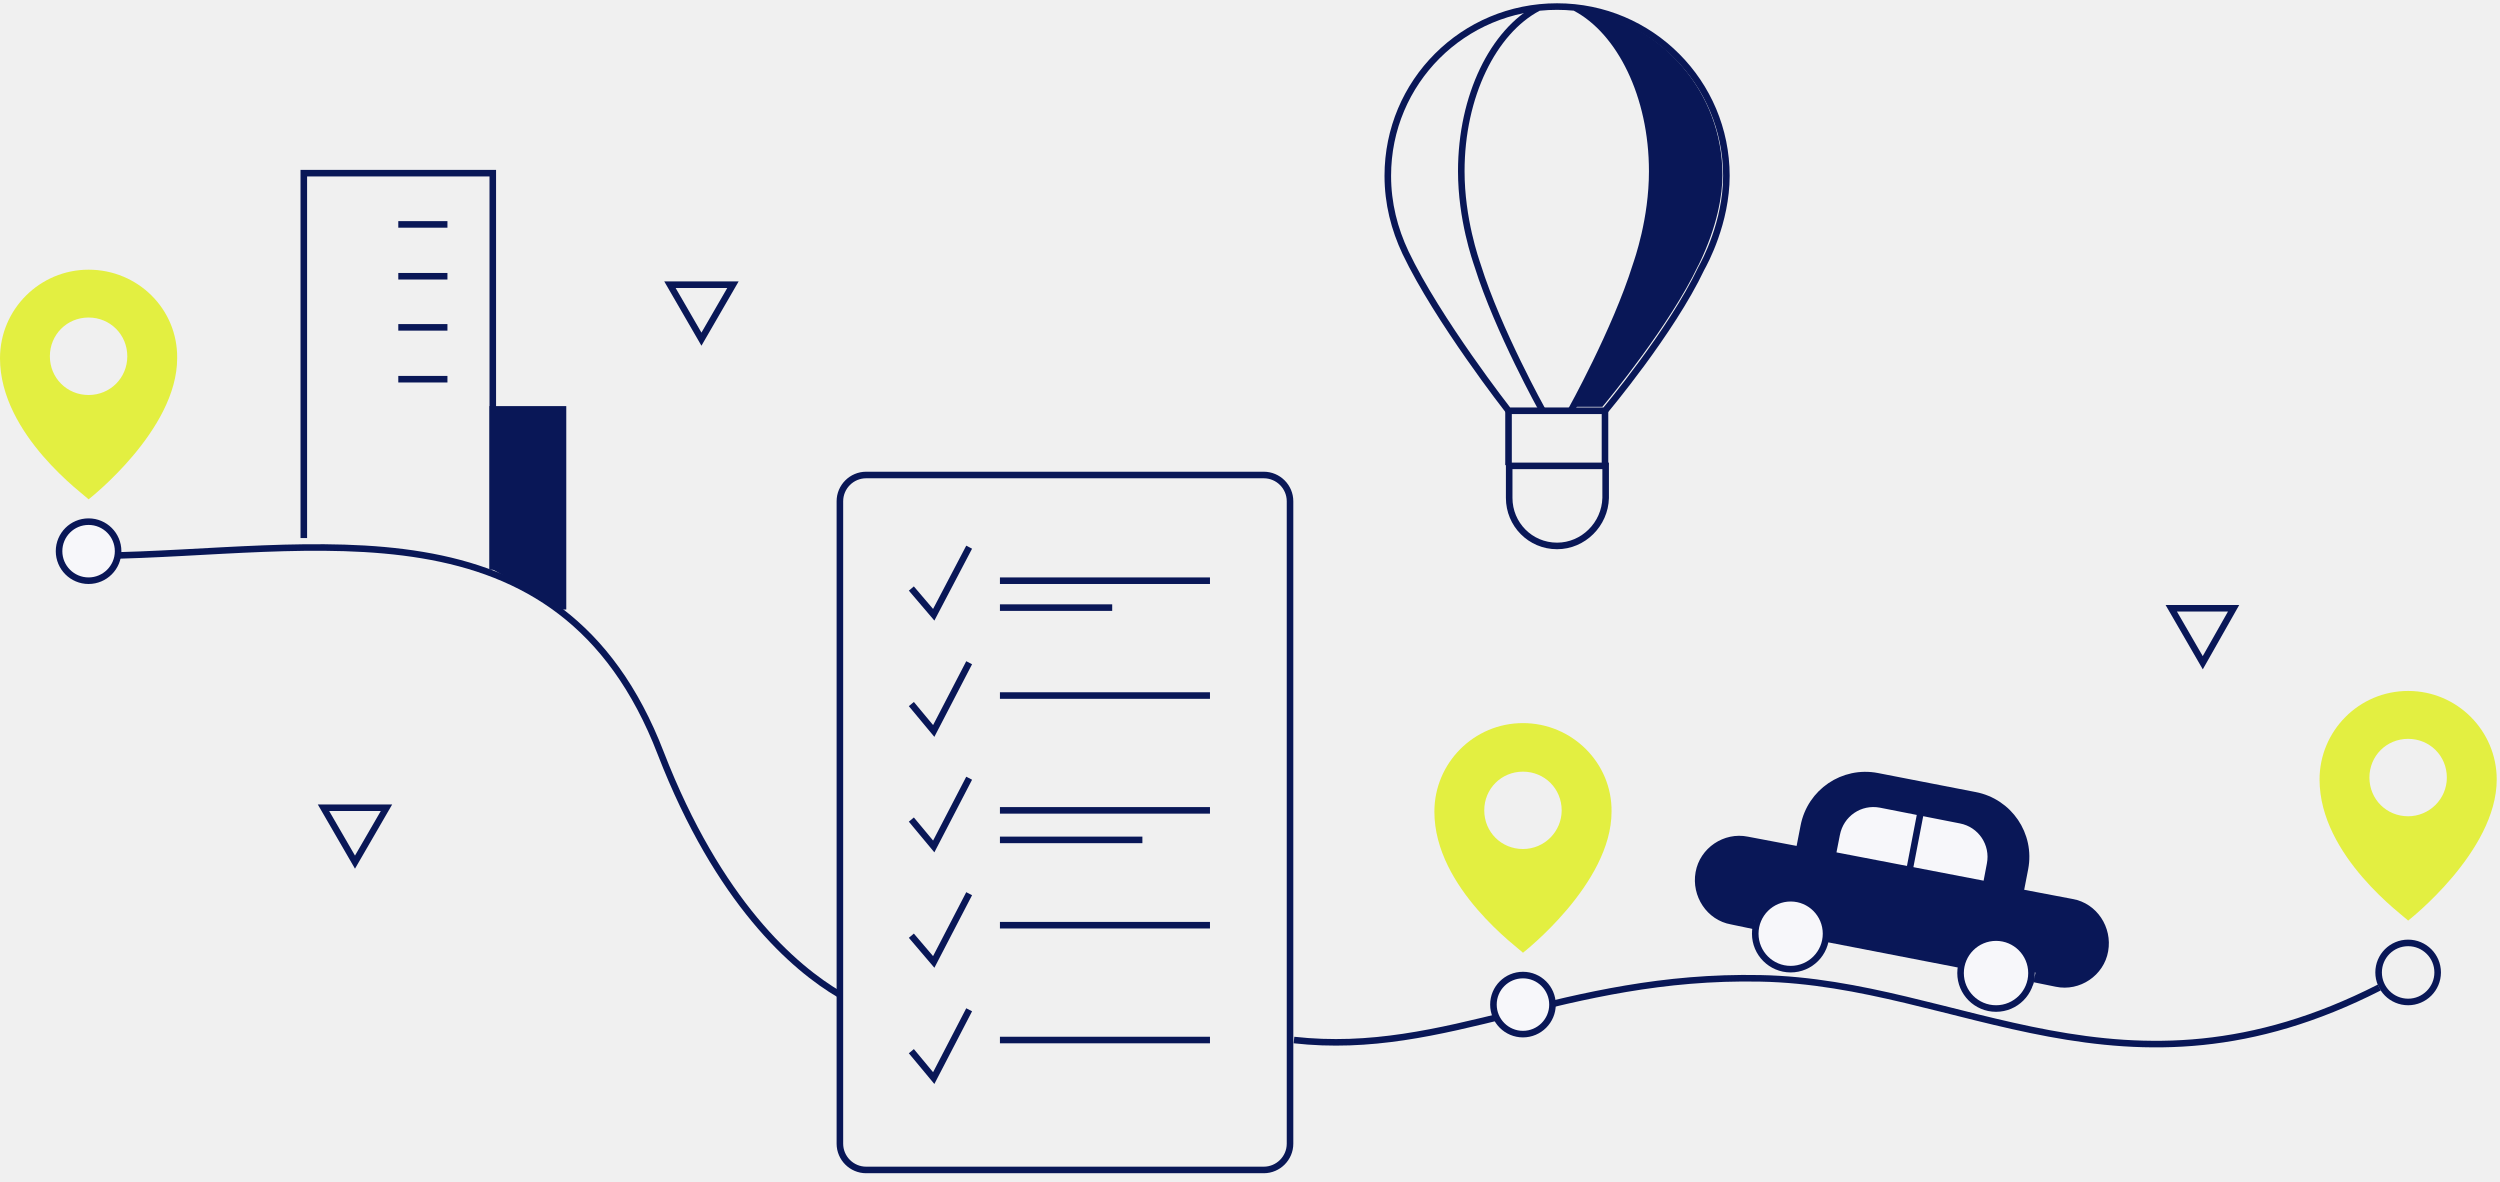
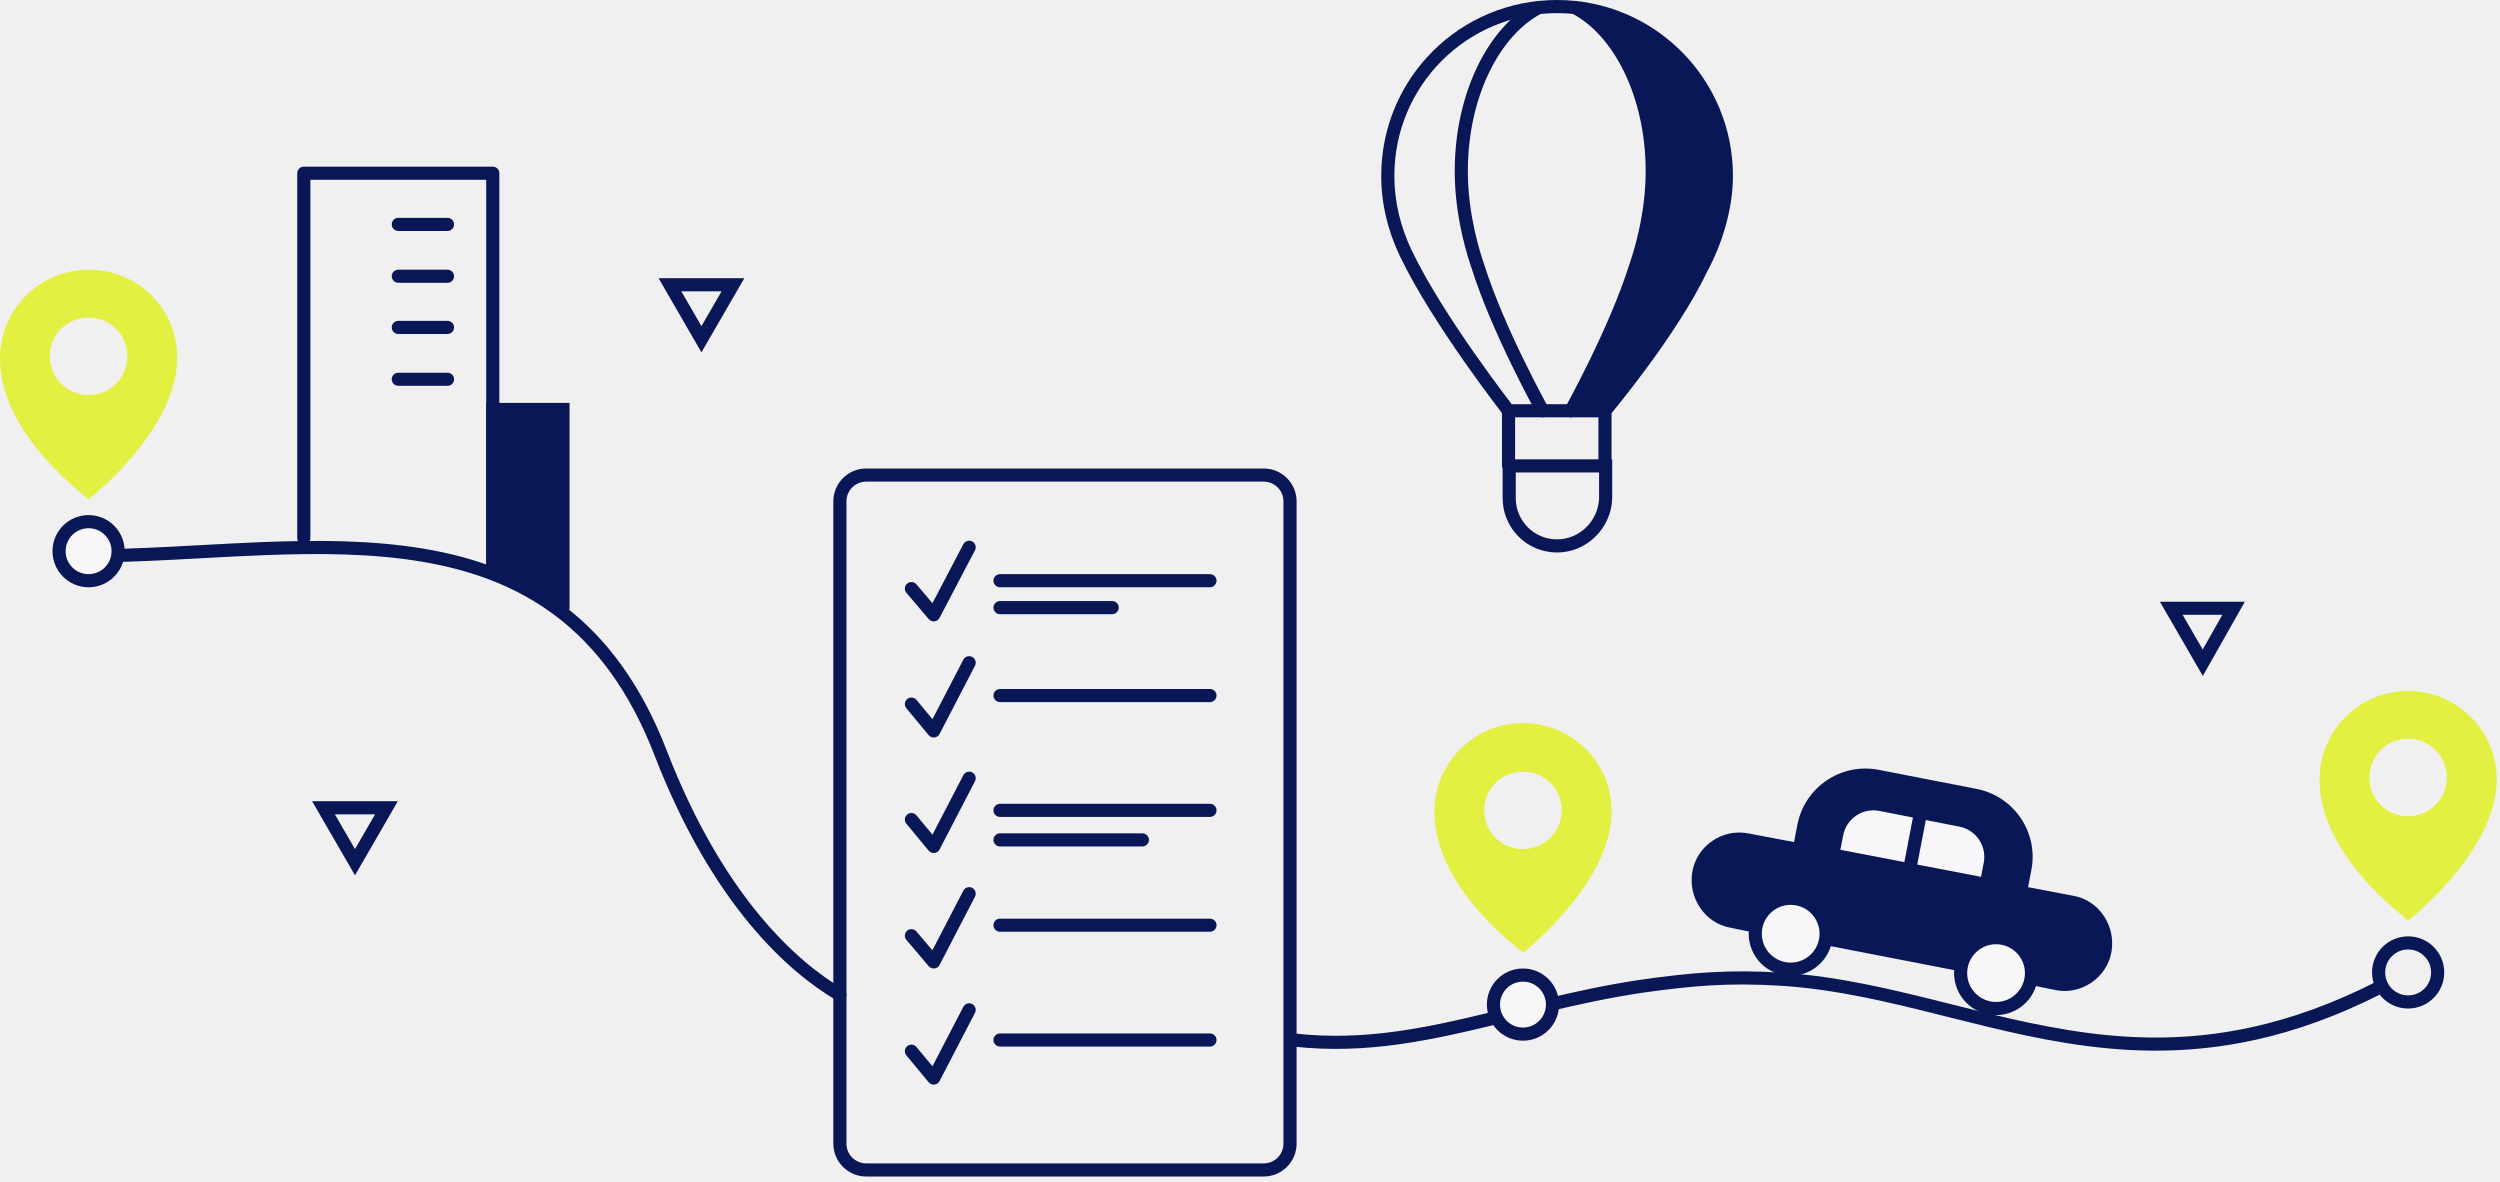
<svg xmlns="http://www.w3.org/2000/svg" width="381" height="180" viewBox="0 0 381 180" fill="none">
-   <path id="Vector" d="M362.6 150.5C323.5 170.4 298.9 149.7 268.29 149.1C238.3 148.5 220.4 161.1 197.2 158.5" stroke="#091757" strokeOpacity="1" strokeWidth="2" strokeLinecap="round" />
-   <path id="Vector" d="M132 178.3C129.8 178.3 128 176.5 128 174.3L128 76.39C128 74.19 129.8 72.39 132 72.39L192.6 72.39C194.8 72.39 196.6 74.19 196.6 76.39L196.6 174.3C196.6 176.5 194.8 178.3 192.6 178.3L132 178.3Z" stroke="#091757" strokeOpacity="1" strokeWidth="2" />
-   <path id="Vector" d="M138.89 89.69L142.3 93.69L147.7 83.39" stroke="#091757" strokeOpacity="1" strokeWidth="2" strokeLinejoin="round" strokeLinecap="round" />
-   <path id="Vector" d="M138.89 107.3L142.3 111.4L147.7 101" stroke="#091757" strokeOpacity="1" strokeWidth="2" strokeLinejoin="round" strokeLinecap="round" />
-   <path id="Vector" d="M138.89 124.9L142.3 129L147.7 118.6" stroke="#091757" strokeOpacity="1" strokeWidth="2" strokeLinejoin="round" strokeLinecap="round" />
-   <path id="Vector" d="M138.89 142.6L142.3 146.6L147.7 136.2" stroke="#091757" strokeOpacity="1" strokeWidth="2" strokeLinejoin="round" strokeLinecap="round" />
-   <path id="Vector" d="M138.89 160.2L142.3 164.3L147.7 153.89" stroke="#091757" strokeOpacity="1" strokeWidth="2" strokeLinejoin="round" strokeLinecap="round" />
-   <path id="Vector" d="M152.39 88.5L184.4 88.5" stroke="#091757" strokeOpacity="1" strokeWidth="2" strokeLinejoin="round" strokeLinecap="round" />
-   <path id="Vector" d="M152.39 106L184.4 106" stroke="#091757" strokeOpacity="1" strokeWidth="2" strokeLinejoin="round" strokeLinecap="round" />
-   <path id="Vector" d="M152.39 123.5L184.4 123.5" stroke="#091757" strokeOpacity="1" strokeWidth="2" strokeLinejoin="round" strokeLinecap="round" />
-   <path id="Vector" d="M152.39 141L184.4 141" stroke="#091757" strokeOpacity="1" strokeWidth="2" strokeLinejoin="round" strokeLinecap="round" />
-   <path id="Vector" d="M152.39 158.5L184.4 158.5" stroke="#091757" strokeOpacity="1" strokeWidth="2" strokeLinejoin="round" strokeLinecap="round" />
-   <path id="Vector" d="M152.39 92.6L169.5 92.6" stroke="#091757" strokeOpacity="1" strokeWidth="2" strokeLinejoin="round" strokeLinecap="round" />
-   <path id="Vector" d="M152.39 128L174.1 128" stroke="#091757" strokeOpacity="1" strokeWidth="2" strokeLinejoin="round" strokeLinecap="round" />
-   <path id="Vector" d="M58.9 123.1L49.3 123.1L54.1 131.39L58.9 123.1Z" stroke="#091757" strokeOpacity="1" strokeWidth="2" />
-   <path id="Vector" d="M340.4 92.7L330.9 92.7L335.7 101L340.4 92.7Z" stroke="#091757" strokeOpacity="1" strokeWidth="2" />
-   <path id="Vector" d="M111.7 43.39L102.1 43.39L106.9 51.69L111.7 43.39Z" stroke="#091757" strokeOpacity="1" strokeWidth="2" />
-   <path id="Vector" d="M75.1 86.79L75.1 26.39L46.3 26.39L46.3 82" stroke="#091757" strokeOpacity="1" strokeWidth="2" strokeLinejoin="round" strokeLinecap="round" />
-   <path id="Vector" d="M68.19 42.1L60.7 42.1" stroke="#091757" strokeOpacity="1" strokeWidth="2" strokeLinecap="round" />
-   <path id="Vector" d="M68.19 34.2L60.7 34.2" stroke="#091757" strokeOpacity="1" strokeWidth="2" strokeLinecap="round" />
-   <path id="Vector" d="M68.19 49.89L60.7 49.89" stroke="#091757" strokeOpacity="1" strokeWidth="2" strokeLinecap="round" />
-   <path id="Vector" d="M68.19 57.79L60.7 57.79" stroke="#091757" strokeOpacity="1" strokeWidth="2" strokeLinecap="round" />
-   <path id="Vector" d="M75.1 86.79L75.1 62.39L85.8 62.39L85.8 92.89" fill="#091757" fill-opacity="1" fill-rule="nonzero" />
-   <path id="Vector" d="M75.1 86.79L75.1 62.39L85.8 62.39L85.8 92.89" stroke="#091757" strokeOpacity="1" strokeWidth="2" />
-   <path id="Vector" d="M278.6 143.1L298.7 147" stroke="#091757" strokeOpacity="1" strokeWidth="2" strokeLinejoin="round" strokeLinecap="round" />
-   <path id="Vector" d="M310 149.2L313.4 149.89C316.79 150.6 320.2 148.3 320.79 144.89C321.4 141.5 319.2 138.1 315.79 137.5L307.9 136L308.6 132.39C309.6 127.2 306.2 122.2 301 121.2L286.1 118.3C280.9 117.3 275.9 120.7 274.9 125.9L274.2 129.5L266.29 128C262.9 127.3 259.5 129.6 258.9 133C258.29 136.39 260.5 139.8 263.9 140.39L267.29 141.1M309.82 150.16L309.79 150.17C309.25 150.06 308.9 149.54 309.02 148.99C309.13 148.45 309.65 148.1 310.2 148.22L310.21 148.24L309.82 150.16ZM267.47 140.13L267.5 140.12C268.04 140.23 268.39 140.75 268.27 141.3C268.16 141.85 267.64 142.19 267.09 142.08L267.08 142.05L267.47 140.13Z" fill="#091757" fill-opacity="1" fill-rule="nonzero" />
-   <path id="Vector" d="M310 149.2L313.4 149.89C316.79 150.6 320.2 148.3 320.79 144.89C321.4 141.5 319.2 138.1 315.79 137.5L307.9 136L308.6 132.39C309.6 127.2 306.2 122.2 301 121.2L286.1 118.3C280.9 117.3 275.9 120.7 274.9 125.9L274.2 129.5L266.29 128C262.9 127.3 259.5 129.6 258.9 133C258.29 136.39 260.5 139.8 263.9 140.39L267.29 141.1" stroke="#091757" strokeOpacity="1" strokeWidth="2" strokeLinejoin="round" strokeLinecap="round" />
-   <path id="Vector" d="M286.6 122.6L298.79 125C301.9 125.6 303.9 128.6 303.29 131.7L302.7 134.8L279.29 130.3L279.9 127.2C280.5 124 283.5 122 286.6 122.6Z" fill="#F7F7FA" fill-opacity="1" fill-rule="nonzero" />
-   <path id="Vector" d="M298.79 125C301.9 125.6 303.9 128.6 303.29 131.7L302.7 134.8L279.29 130.3L279.9 127.2C280.5 124 283.5 122 286.6 122.6L298.79 125Z" stroke="#091757" strokeOpacity="1" strokeWidth="2" strokeLinejoin="round" />
-   <path id="Vector" d="M292.7 123.8L288.7 144.6" stroke="#091757" strokeOpacity="1" strokeWidth="2" strokeLinejoin="round" strokeLinecap="round" />
-   <path id="Vector" d="M272.9 147.7C275.88 147.7 278.29 145.28 278.29 142.3C278.29 139.31 275.88 136.89 272.9 136.89C269.91 136.89 267.5 139.31 267.5 142.3C267.5 145.28 269.91 147.7 272.9 147.7Z" fill="#F7F7FA" fill-opacity="1" fill-rule="nonzero" />
-   <path id="Vector" d="M272.9 147.7C269.91 147.7 267.5 145.28 267.5 142.3C267.5 139.31 269.91 136.89 272.9 136.89C275.88 136.89 278.29 139.31 278.29 142.3C278.29 145.28 275.88 147.7 272.9 147.7Z" stroke="#091757" strokeOpacity="1" strokeWidth="2" strokeLinejoin="round" />
-   <path id="Vector" d="M304.2 153.7C307.18 153.7 309.6 151.28 309.6 148.3C309.6 145.31 307.18 142.89 304.2 142.89C301.21 142.89 298.79 145.31 298.79 148.3C298.79 151.28 301.21 153.7 304.2 153.7Z" fill="#F7F7FA" fill-opacity="1" fill-rule="nonzero" />
-   <path id="Vector" d="M304.2 153.7C301.21 153.7 298.79 151.28 298.79 148.3C298.79 145.31 301.21 142.89 304.2 142.89C307.18 142.89 309.6 145.31 309.6 148.3C309.6 151.28 307.18 153.7 304.2 153.7Z" stroke="#091757" strokeOpacity="1" strokeWidth="2" strokeLinejoin="round" />
-   <path id="Vector" d="M15.3 84.7C47.7 84.3 85.3 74.8 100.7 114.8C109.5 137.5 121 147.5 128 151.6" stroke="#091757" strokeOpacity="1" strokeWidth="2" strokeLinecap="round" />
-   <path id="Vector" d="M237.3 1C223 1 211.5 12.5 211.5 26.79C211.5 31 212.5 34.89 214.2 38.5C219.1 48.79 229.9 62.6 229.9 62.6L244.6 62.6C244.6 62.6 254.7 50.6 259.29 40.89C259.79 40 263.1 33.89 263.1 26.79C263.1 12.6 251.6 1 237.3 1Z" stroke="#091757" strokeOpacity="1" strokeWidth="2" />
-   <path id="Vector" d="M239.4 62.6C239.4 62.6 246.2 50.4 249.3 40.5C249.6 39.6 251.8 33.4 251.8 26.1C251.8 14.6 246.9 4.8 240.1 1.2" stroke="#091757" strokeOpacity="1" strokeWidth="2" strokeLinecap="round" />
-   <path id="Vector" d="M235.1 62.6C235.1 62.6 228.3 50.4 225.2 40.5C224.9 39.6 222.7 33.4 222.7 26.1C222.7 14.6 227.6 4.8 234.4 1.2" stroke="#091757" strokeOpacity="1" strokeWidth="2" strokeLinecap="round" />
-   <path id="Vector" d="M230 75.89L230 71L244.7 71L244.7 75.89C244.6 79.89 241.3 83.2 237.3 83.2C233.2 83.2 230 79.89 230 75.89Z" stroke="#091757" strokeOpacity="1" strokeWidth="2" />
-   <path id="Vector" d="M229.9 62.6L229.9 70.89" stroke="#091757" strokeOpacity="1" strokeWidth="2" strokeLinecap="round" />
-   <path id="Vector" d="M244.6 62.6L244.6 70.89" stroke="#091757" strokeOpacity="1" strokeWidth="2" strokeLinecap="round" />
-   <path id="Vector" d="M258.9 40.3L258.79 40.5C254.5 49.5 245.3 60.7 244.2 62L239.8 62C241.1 59.6 246.7 49 249.5 40.39L249.6 40.2C251.6 34.1 252 29.1 252 26C252 15.3 247.8 5.8 241.4 1.6C253.4 3.7 262.5 14.1 262.5 26.7C262.5 29.6 261.79 34.39 258.9 40.3Z" fill="#091757" fill-opacity="1" fill-rule="nonzero" />
-   <path id="Vector" d="M367 105.3C359.5 105.3 353.5 111.4 353.5 118.8C353.5 130.5 366.5 139.7 367 140.3C367 140.3 380.5 129.8 380.5 118.8C380.5 111.4 374.5 105.3 367 105.3ZM367 124.4C363.7 124.4 361.1 121.8 361.1 118.5C361.1 115.2 363.7 112.6 367 112.6C370.3 112.6 372.9 115.2 372.9 118.5C372.9 121.8 370.2 124.4 367 124.4Z" fill="#E3EF41" fill-opacity="1" fill-rule="nonzero" />
-   <path id="Vector" d="M367 152.7C364.51 152.7 362.5 150.68 362.5 148.2C362.5 145.71 364.51 143.7 367 143.7C369.48 143.7 371.5 145.71 371.5 148.2C371.5 150.68 369.48 152.7 367 152.7Z" stroke="#091757" strokeOpacity="1" strokeWidth="2" />
-   <path id="Vector" d="M232.1 110.2C224.6 110.2 218.6 116.3 218.6 123.7C218.6 135.39 231.6 144.6 232.1 145.2C232.1 145.2 245.6 134.7 245.6 123.7C245.7 116.3 239.6 110.2 232.1 110.2ZM232.1 129.39C228.8 129.39 226.2 126.8 226.2 123.5C226.2 120.2 228.8 117.6 232.1 117.6C235.4 117.6 238 120.2 238 123.5C238 126.7 235.4 129.39 232.1 129.39Z" fill="#E3EF41" fill-opacity="1" fill-rule="nonzero" />
-   <path id="Vector" d="M232.1 157.6C234.58 157.6 236.6 155.58 236.6 153.1C236.6 150.61 234.58 148.6 232.1 148.6C229.61 148.6 227.6 150.61 227.6 153.1C227.6 155.58 229.61 157.6 232.1 157.6Z" fill="#F7F7FA" fill-opacity="1" fill-rule="nonzero" />
-   <path id="Vector" d="M232.1 157.6C229.61 157.6 227.6 155.58 227.6 153.1C227.6 150.61 229.61 148.6 232.1 148.6C234.58 148.6 236.6 150.61 236.6 153.1C236.6 155.58 234.58 157.6 232.1 157.6Z" stroke="#091757" strokeOpacity="1" strokeWidth="2" />
-   <path id="Vector" d="M13.5 41.1C6.1 41.1 0 47.1 0 54.6C0 66.3 13 75.5 13.5 76.1C13.5 76.1 27 65.6 27 54.6C27.1 47.1 21 41.1 13.5 41.1ZM13.5 60.2C10.2 60.2 7.6 57.6 7.6 54.3C7.6 51 10.2 48.39 13.5 48.39C16.79 48.39 19.4 51 19.4 54.3C19.4 57.6 16.79 60.2 13.5 60.2Z" fill="#E3EF41" fill-opacity="1" fill-rule="nonzero" />
-   <path id="Vector" d="M13.5 88.5C15.98 88.5 18 86.48 18 84C18 81.51 15.98 79.5 13.5 79.5C11.01 79.5 9 81.51 9 84C9 86.48 11.01 88.5 13.5 88.5Z" fill="#F7F7FA" fill-opacity="1" fill-rule="nonzero" />
-   <path id="Vector" d="M13.5 88.5C11.01 88.5 9 86.48 9 84C9 81.51 11.01 79.5 13.5 79.5C15.98 79.5 18 81.51 18 84C18 86.48 15.98 88.5 13.5 88.5Z" stroke="#091757" strokeOpacity="1" strokeWidth="2" />
+   <g clip-path="url(#clip0_41_1940)">
+     <path fill-rule="evenodd" clip-rule="evenodd" d="M249.858 149.339C257.554 148.239 263.472 147.718 271.564 148.237C272.583 148.302 273.595 148.387 274.602 148.491C276.817 148.718 279.004 149.032 281.171 149.407C285.416 150.142 289.59 151.115 293.74 152.141C294.984 152.448 296.223 152.76 297.461 153.071C299.416 153.562 301.37 154.053 303.34 154.528C307.239 155.467 311.159 156.331 315.159 156.976C319.339 157.651 323.601 158.086 328.007 158.119C332.887 158.156 337.949 157.699 343.273 156.523C349.192 155.216 355.448 153.018 362.146 149.609C362.639 149.358 363.241 149.554 363.491 150.046C363.742 150.538 363.546 151.14 363.054 151.391C356.213 154.872 349.799 157.131 343.705 158.476C338.223 159.687 333.011 160.157 327.992 160.119C323.464 160.085 319.097 159.637 314.841 158.951C310.769 158.293 306.793 157.417 302.872 156.472C300.895 155.996 298.921 155.5 296.956 155.006C295.72 154.695 294.487 154.386 293.26 154.082C289.123 153.06 285.004 152.1 280.829 151.377C278.701 151.009 276.56 150.702 274.398 150.48C273.415 150.379 272.428 150.296 271.436 150.233L271.5 149.235L271.436 150.233C263.53 149.726 257.76 150.23 250.145 151.318C248.972 151.495 247.816 151.687 246.676 151.891C241.768 152.768 237.15 153.868 232.666 154.971C232.029 155.128 231.394 155.285 230.761 155.441C224.789 156.918 219.007 158.347 213.137 159.16C207.951 159.879 202.675 160.12 197.089 159.494C196.54 159.432 196.145 158.937 196.206 158.388C196.268 157.84 196.763 157.444 197.311 157.506C202.697 158.11 207.802 157.88 212.863 157.179C218.623 156.382 224.301 154.978 230.291 153.497C230.92 153.342 231.552 153.185 232.188 153.029C236.678 151.924 241.349 150.811 246.324 149.922C247.482 149.715 248.657 149.52 249.851 149.34L249.858 149.339Z" fill="#091757" />
+     <path fill-rule="evenodd" clip-rule="evenodd" d="M132 73.4C130.352 73.4 129 74.752 129 76.4V174.3C129 175.948 130.352 177.3 132 177.3H192.6C194.248 177.3 195.6 175.948 195.6 174.3V76.4C195.6 74.752 194.248 73.4 192.6 73.4H132ZM127 76.4C127 73.648 129.248 71.4 132 71.4H192.6C195.352 71.4 197.6 73.648 197.6 76.4V174.3C197.6 177.052 195.352 179.3 192.6 179.3H132C129.248 179.3 127 177.052 127 174.3V76.4Z" fill="#091757" />
+     <path fill-rule="evenodd" clip-rule="evenodd" d="M148.164 82.514C148.653 82.771 148.842 83.375 148.586 83.864L143.186 94.164C143.031 94.459 142.741 94.657 142.411 94.694C142.08 94.731 141.753 94.601 141.538 94.348L138.138 90.348C137.78 89.927 137.832 89.296 138.252 88.938C138.673 88.581 139.304 88.632 139.662 89.052L142.102 91.924L146.814 82.936C147.071 82.447 147.675 82.258 148.164 82.514Z" fill="#091757" />
+     <path fill-rule="evenodd" clip-rule="evenodd" d="M148.161 100.112C148.651 100.367 148.842 100.97 148.587 101.461L143.187 111.861C143.033 112.158 142.74 112.358 142.407 112.394C142.073 112.43 141.744 112.296 141.53 112.038L138.13 107.938C137.778 107.513 137.837 106.883 138.262 106.53C138.687 106.177 139.317 106.236 139.67 106.661L142.107 109.601L146.812 100.539C147.067 100.049 147.671 99.858 148.161 100.112Z" fill="#091757" />
+     <path fill-rule="evenodd" clip-rule="evenodd" d="M148.161 117.712C148.651 117.967 148.842 118.57 148.587 119.061L143.187 129.461C143.033 129.758 142.74 129.958 142.407 129.994C142.073 130.03 141.744 129.896 141.53 129.638L138.13 125.538C137.778 125.113 137.837 124.483 138.262 124.13C138.687 123.778 139.317 123.836 139.67 124.261L142.107 127.201L146.812 118.139C147.067 117.649 147.671 117.458 148.161 117.712Z" fill="#091757" />
+     <path fill-rule="evenodd" clip-rule="evenodd" d="M148.161 135.312C148.651 135.567 148.842 136.171 148.587 136.661L143.187 147.061C143.034 147.356 142.743 147.556 142.413 147.594C142.082 147.631 141.754 147.501 141.538 147.248L138.138 143.248C137.78 142.827 137.832 142.196 138.252 141.838C138.673 141.48 139.304 141.531 139.662 141.952L142.098 144.818L146.812 135.739C147.067 135.249 147.671 135.058 148.161 135.312Z" fill="#091757" />
+     <path fill-rule="evenodd" clip-rule="evenodd" d="M148.161 153.013C148.651 153.267 148.842 153.871 148.587 154.361L143.187 164.761C143.033 165.058 142.74 165.259 142.407 165.294C142.073 165.33 141.744 165.196 141.53 164.938L138.13 160.838C137.778 160.413 137.837 159.783 138.262 159.43C138.687 159.078 139.317 159.137 139.67 159.562L142.107 162.501L146.812 153.439C147.067 152.949 147.671 152.758 148.161 153.013Z" fill="#091757" />
+     <path fill-rule="evenodd" clip-rule="evenodd" d="M151.4 88.5C151.4 87.948 151.848 87.5 152.4 87.5H184.4C184.952 87.5 185.4 87.948 185.4 88.5C185.4 89.052 184.952 89.5 184.4 89.5H152.4C151.848 89.5 151.4 89.052 151.4 88.5Z" fill="#091757" />
+     <path fill-rule="evenodd" clip-rule="evenodd" d="M151.4 106C151.4 105.448 151.848 105 152.4 105H184.4C184.952 105 185.4 105.448 185.4 106C185.4 106.552 184.952 107 184.4 107H152.4C151.848 107 151.4 106.552 151.4 106Z" fill="#091757" />
+     <path fill-rule="evenodd" clip-rule="evenodd" d="M151.4 123.5C151.4 122.948 151.848 122.5 152.4 122.5H184.4C184.952 122.5 185.4 122.948 185.4 123.5C185.4 124.052 184.952 124.5 184.4 124.5H152.4C151.848 124.5 151.4 124.052 151.4 123.5Z" fill="#091757" />
+     <path fill-rule="evenodd" clip-rule="evenodd" d="M151.4 141C151.4 140.448 151.848 140 152.4 140H184.4C184.952 140 185.4 140.448 185.4 141C185.4 141.552 184.952 142 184.4 142H152.4C151.848 142 151.4 141.552 151.4 141Z" fill="#091757" />
+     <path fill-rule="evenodd" clip-rule="evenodd" d="M151.4 158.5C151.4 157.948 151.848 157.5 152.4 157.5H184.4C184.952 157.5 185.4 157.948 185.4 158.5C185.4 159.052 184.952 159.5 184.4 159.5H152.4C151.848 159.5 151.4 159.052 151.4 158.5Z" fill="#091757" />
+     <path fill-rule="evenodd" clip-rule="evenodd" d="M151.4 92.6C151.4 92.048 151.848 91.6 152.4 91.6H169.5C170.052 91.6 170.5 92.048 170.5 92.6C170.5 93.152 170.052 93.6 169.5 93.6H152.4C151.848 93.6 151.4 93.152 151.4 92.6Z" fill="#091757" />
+     <path fill-rule="evenodd" clip-rule="evenodd" d="M151.4 128C151.4 127.448 151.848 127 152.4 127H174.1C174.652 127 175.1 127.448 175.1 128C175.1 128.552 174.652 129 174.1 129H152.4C151.848 129 151.4 128.552 151.4 128Z" fill="#091757" />
+     <path fill-rule="evenodd" clip-rule="evenodd" d="M47.566 122.1H60.633L54.1 133.398L47.566 122.1ZM51.033 124.1L54.1 129.403L57.166 124.1H51.033Z" fill="#091757" />
+     <path fill-rule="evenodd" clip-rule="evenodd" d="M329.167 91.7H342.115L335.709 103.013L329.167 91.7ZM332.634 93.7L335.691 98.987L338.685 93.7H332.634Z" fill="#091757" />
+     <path fill-rule="evenodd" clip-rule="evenodd" d="M100.367 42.4H113.434L106.9 53.697L100.367 42.4ZM103.834 44.4L106.9 49.702L109.967 44.4H103.834Z" fill="#091757" />
+     <path fill-rule="evenodd" clip-rule="evenodd" d="M45.3 26.4C45.3 25.848 45.748 25.4 46.3 25.4H75.1C75.652 25.4 76.1 25.848 76.1 26.4V86.8C76.1 87.352 75.652 87.8 75.1 87.8C74.548 87.8 74.1 87.352 74.1 86.8V27.4H47.3V82C47.3 82.552 46.852 83 46.3 83C45.748 83 45.3 82.552 45.3 82V26.4Z" fill="#091757" />
+     <path fill-rule="evenodd" clip-rule="evenodd" d="M59.7 42.1C59.7 41.547 60.148 41.1 60.7 41.1H68.2C68.752 41.1 69.2 41.547 69.2 42.1C69.2 42.652 68.752 43.1 68.2 43.1H60.7C60.148 43.1 59.7 42.652 59.7 42.1Z" fill="#091757" />
+     <path fill-rule="evenodd" clip-rule="evenodd" d="M59.7 34.2C59.7 33.647 60.148 33.2 60.7 33.2H68.2C68.752 33.2 69.2 33.647 69.2 34.2C69.2 34.752 68.752 35.2 68.2 35.2H60.7C60.148 35.2 59.7 34.752 59.7 34.2Z" fill="#091757" />
+     <path fill-rule="evenodd" clip-rule="evenodd" d="M59.7 49.9C59.7 49.348 60.148 48.9 60.7 48.9H68.2C68.752 48.9 69.2 49.348 69.2 49.9C69.2 50.452 68.752 50.9 68.2 50.9H60.7C60.148 50.9 59.7 50.452 59.7 49.9Z" fill="#091757" />
+     <path fill-rule="evenodd" clip-rule="evenodd" d="M59.7 57.8C59.7 57.248 60.148 56.8 60.7 56.8H68.2C68.752 56.8 69.2 57.248 69.2 57.8C69.2 58.352 68.752 58.8 68.2 58.8H60.7C60.148 58.8 59.7 58.352 59.7 57.8Z" fill="#091757" />
+     <path d="M75.1 86.8V62.4H85.8V92.9" fill="#091757" />
+     <path fill-rule="evenodd" clip-rule="evenodd" d="M74.1 61.4H86.8V92.9H84.8V63.4H76.1V86.8H74.1V61.4Z" fill="#091757" />
+     <path fill-rule="evenodd" clip-rule="evenodd" d="M277.618 142.91C277.724 142.368 278.248 142.013 278.791 142.119L298.891 146.019C299.433 146.124 299.787 146.649 299.682 147.191C299.577 147.733 299.052 148.087 298.51 147.982L278.41 144.082C277.867 143.977 277.513 143.452 277.618 142.91Z" fill="#091757" />
+     <path d="M310 149.2L313.4 149.9C316.8 150.6 320.2 148.3 320.8 144.9C321.4 141.5 319.2 138.1 315.8 137.5L307.9 136L308.6 132.4C309.6 127.2 306.2 122.2 301 121.2L286.1 118.3C280.9 117.3 275.9 120.7 274.9 125.9L274.2 129.5L266.3 128C262.9 127.3 259.5 129.6 258.9 133C258.3 136.4 260.5 139.8 263.9 140.4L267.3 141.1" fill="#091757" />
+     <path fill-rule="evenodd" clip-rule="evenodd" d="M273.918 125.71C275.023 119.971 280.545 116.214 286.289 117.318L286.291 117.319L301.189 120.218C301.189 120.218 301.19 120.218 301.19 120.218C306.93 121.323 310.687 126.845 309.582 132.589L309.073 135.205L315.98 136.517C319.962 137.223 322.473 141.175 321.785 145.074C321.086 149.033 317.146 151.692 313.198 150.88L309.798 150.18C309.257 150.068 308.909 149.539 309.021 148.999C309.132 148.458 309.661 148.109 310.202 148.221L313.602 148.921C316.454 149.508 319.314 147.568 319.815 144.726C320.327 141.828 318.441 138.982 315.626 138.485L315.613 138.483L307.713 136.983C307.452 136.933 307.221 136.781 307.072 136.561C306.923 136.341 306.868 136.07 306.918 135.809L307.618 132.211C307.618 132.211 307.618 132.211 307.618 132.211C308.513 127.556 305.471 123.078 300.811 122.182L300.809 122.182L285.911 119.282C285.911 119.282 285.91 119.282 285.91 119.282C281.255 118.387 276.778 121.43 275.882 126.089L275.882 126.091L275.182 129.691C275.077 130.231 274.554 130.585 274.014 130.483L266.113 128.983L266.098 128.98C263.246 128.392 260.386 130.333 259.885 133.174C259.373 136.073 261.259 138.919 264.074 139.415C264.083 139.417 264.092 139.419 264.102 139.421L267.502 140.121C268.043 140.232 268.391 140.761 268.279 141.302C268.168 141.843 267.639 142.191 267.098 142.08L263.712 141.382C259.735 140.672 257.228 136.723 257.915 132.826C258.613 128.87 262.549 126.211 266.494 127.019L273.408 128.332L273.918 125.711C273.918 125.711 273.918 125.711 273.918 125.71Z" fill="#091757" />
+     <path d="M286.6 122.6L298.8 125C301.9 125.6 303.9 128.6 303.3 131.7L302.7 134.8L279.3 130.3L279.9 127.2C280.5 124 283.5 122 286.6 122.6Z" fill="#F7F7FA" />
+     <path fill-rule="evenodd" clip-rule="evenodd" d="M286.409 123.581C283.854 123.088 281.381 124.729 280.883 127.384L280.882 127.39L280.882 127.39L280.472 129.507L301.908 133.629L302.318 131.51L303.3 131.7L302.318 131.51C302.815 128.945 301.161 126.475 298.61 125.982L298.607 125.981L286.41 123.582C286.41 123.582 286.409 123.582 286.409 123.581ZM278.918 127.013C279.621 123.27 283.146 120.913 286.79 121.618L286.793 121.619L286.793 121.619L298.99 124.018C298.991 124.018 298.991 124.018 298.992 124.018C302.64 124.726 304.985 128.255 304.282 131.89L303.682 134.99C303.577 135.532 303.053 135.886 302.511 135.782L279.111 131.282C278.85 131.232 278.62 131.08 278.472 130.86C278.323 130.64 278.268 130.371 278.318 130.11L278.918 127.013Z" fill="#091757" />
+     <path fill-rule="evenodd" clip-rule="evenodd" d="M292.889 122.818C293.431 122.922 293.786 123.446 293.682 123.989L289.682 144.789C289.578 145.331 289.054 145.686 288.511 145.582C287.969 145.478 287.614 144.953 287.718 144.411L291.718 123.611C291.822 123.069 292.347 122.714 292.889 122.818Z" fill="#091757" />
+     <path d="M272.9 147.7C275.882 147.7 278.3 145.283 278.3 142.3C278.3 139.318 275.882 136.9 272.9 136.9C269.918 136.9 267.5 139.318 267.5 142.3C267.5 145.283 269.918 147.7 272.9 147.7Z" fill="#F7F7FA" />
+     <path fill-rule="evenodd" clip-rule="evenodd" d="M272.9 137.9C270.47 137.9 268.5 139.87 268.5 142.3C268.5 144.73 270.47 146.7 272.9 146.7C275.33 146.7 277.3 144.73 277.3 142.3C277.3 139.87 275.33 137.9 272.9 137.9ZM266.5 142.3C266.5 138.766 269.365 135.9 272.9 135.9C276.435 135.9 279.3 138.766 279.3 142.3C279.3 145.835 276.435 148.7 272.9 148.7C269.365 148.7 266.5 145.835 266.5 142.3Z" fill="#091757" />
+     <path d="M304.2 153.7C307.182 153.7 309.6 151.283 309.6 148.3C309.6 145.318 307.182 142.9 304.2 142.9C301.218 142.9 298.8 145.318 298.8 148.3C298.8 151.283 301.218 153.7 304.2 153.7Z" fill="#F7F7FA" />
+     <path fill-rule="evenodd" clip-rule="evenodd" d="M304.2 143.9C301.77 143.9 299.8 145.87 299.8 148.3C299.8 150.73 301.77 152.7 304.2 152.7C306.63 152.7 308.6 150.73 308.6 148.3C308.6 145.87 306.63 143.9 304.2 143.9ZM297.8 148.3C297.8 144.766 300.665 141.9 304.2 141.9C307.735 141.9 310.6 144.766 310.6 148.3C310.6 151.835 307.735 154.7 304.2 154.7C300.665 154.7 297.8 151.835 297.8 148.3Z" fill="#091757" />
+     <path fill-rule="evenodd" clip-rule="evenodd" d="M30.669 85.076C25.5 85.357 20.329 85.638 15.312 85.7C14.76 85.707 14.307 85.265 14.3 84.713C14.293 84.16 14.735 83.707 15.288 83.7C20.275 83.639 25.357 83.362 30.486 83.083C33.679 82.909 36.89 82.735 40.108 82.61C48.448 82.288 56.749 82.309 64.54 83.614C72.34 84.92 79.662 87.518 86.022 92.371C92.387 97.227 97.727 104.295 101.633 114.441C110.358 136.946 121.716 146.761 128.505 150.737C128.982 151.016 129.142 151.629 128.863 152.106C128.584 152.582 127.971 152.742 127.495 152.463C120.284 148.24 108.642 138.055 99.768 115.162L99.767 115.159C95.973 105.306 90.838 98.561 84.809 93.961C78.775 89.357 71.785 86.855 64.21 85.586C56.626 84.316 48.489 84.288 40.185 84.609C37.038 84.731 33.854 84.903 30.669 85.076Z" fill="#091757" />
+     <path fill-rule="evenodd" clip-rule="evenodd" d="M210.5 26.8C210.5 11.948 222.448 0 237.3 0C252.155 0 264.1 12.05 264.1 26.8C264.1 34.096 260.756 40.334 260.19 41.357C257.847 46.289 254.134 51.763 251.03 55.98C249.471 58.099 248.057 59.913 247.032 61.197C246.519 61.84 246.104 62.35 245.816 62.7C245.672 62.876 245.56 63.011 245.483 63.102L245.396 63.207L245.373 63.234L245.366 63.243C245.366 63.243 245.365 63.244 244.6 62.6L245.365 63.244L245.065 63.6H229.413L229.112 63.216L229.9 62.6C229.112 63.216 229.113 63.217 229.112 63.216L229.112 63.215L229.08 63.175L228.987 63.055C228.906 62.95 228.786 62.796 228.633 62.596C228.326 62.195 227.883 61.613 227.335 60.882C226.241 59.421 224.732 57.365 223.068 54.986C219.749 50.239 215.784 44.158 213.297 38.93L213.296 38.927C211.54 35.209 210.5 31.164 210.5 26.8ZM230.39 61.6H244.131C244.173 61.549 244.22 61.492 244.27 61.431C244.553 61.087 244.962 60.584 245.468 59.95C246.481 58.681 247.879 56.888 249.42 54.795C252.51 50.595 256.139 45.232 258.396 40.471L258.41 40.443L258.426 40.414C258.909 39.545 262.1 33.633 262.1 26.8C262.1 13.15 251.045 2 237.3 2C223.552 2 212.5 13.052 212.5 26.8C212.5 30.835 213.46 34.59 215.104 38.072C217.516 43.143 221.401 49.112 224.707 53.84C226.356 56.197 227.852 58.235 228.936 59.684C229.478 60.407 229.917 60.984 230.22 61.378C230.283 61.46 230.339 61.534 230.39 61.6Z" fill="#091757" />
+     <path fill-rule="evenodd" clip-rule="evenodd" d="M239.216 0.732C239.475 0.244 240.08 0.058 240.568 0.316C247.816 4.154 252.8 14.39 252.8 26.1C252.8 33.274 250.729 39.397 250.295 40.68C250.278 40.73 250.263 40.773 250.252 40.808C248.679 45.827 246.18 51.401 244.087 55.7C243.037 57.856 242.085 59.7 241.395 61.006C241.05 61.659 240.77 62.178 240.577 62.534C240.48 62.712 240.404 62.85 240.353 62.943L240.294 63.049L240.279 63.077L240.274 63.086C240.274 63.086 240.273 63.087 239.4 62.6L238.527 62.113L238.545 62.08L238.601 61.978C238.651 61.888 238.725 61.753 238.82 61.578C239.01 61.229 239.286 60.717 239.627 60.072C240.309 58.781 241.25 56.957 242.288 54.825C244.369 50.551 246.818 45.079 248.346 40.201L248.348 40.192L248.351 40.184C248.363 40.148 248.378 40.104 248.396 40.052C248.818 38.802 250.8 32.939 250.8 26.1C250.8 14.81 245.984 5.446 239.632 2.084C239.144 1.825 238.958 1.22 239.216 0.732ZM239.4 62.6L238.527 62.113C238.258 62.595 238.431 63.205 238.913 63.473C239.396 63.742 240.005 63.568 240.274 63.086L239.4 62.6Z" fill="#091757" />
+     <path fill-rule="evenodd" clip-rule="evenodd" d="M235.284 0.732C235.542 1.22 235.356 1.825 234.868 2.084C228.516 5.446 223.7 14.81 223.7 26.1C223.7 32.939 225.682 38.802 226.104 40.052C226.122 40.104 226.137 40.148 226.149 40.184L226.152 40.192L226.154 40.201C227.682 45.079 230.131 50.551 232.212 54.825C233.25 56.957 234.191 58.781 234.873 60.072C235.214 60.717 235.49 61.229 235.68 61.578C235.775 61.753 235.849 61.888 235.899 61.978L235.955 62.08L235.973 62.113L235.1 62.6C234.227 63.087 234.226 63.087 234.226 63.087L234.221 63.077L234.206 63.049L234.147 62.943C234.096 62.85 234.02 62.712 233.923 62.534C233.73 62.178 233.45 61.659 233.105 61.006C232.415 59.7 231.463 57.856 230.413 55.7C228.32 51.401 225.821 45.827 224.249 40.808C224.237 40.773 224.222 40.73 224.205 40.68C223.771 39.397 221.7 33.274 221.7 26.1C221.7 14.39 226.684 4.154 233.932 0.316C234.42 0.058 235.025 0.244 235.284 0.732ZM235.587 63.473C235.104 63.742 234.495 63.569 234.226 63.087L235.1 62.6L235.973 62.113C236.242 62.595 236.069 63.205 235.587 63.473Z" fill="#091757" />
+     <path fill-rule="evenodd" clip-rule="evenodd" d="M229 70H245.7V75.912L245.7 75.925C245.586 80.453 241.857 84.2 237.3 84.2C232.639 84.2 229 80.443 229 75.9V70ZM231 72V75.9C231 79.357 233.761 82.2 237.3 82.2C240.739 82.2 243.607 79.354 243.7 75.887V72H231Z" fill="#091757" />
+     <path fill-rule="evenodd" clip-rule="evenodd" d="M229.9 61.6C230.452 61.6 230.9 62.048 230.9 62.6V70.9C230.9 71.452 230.452 71.9 229.9 71.9C229.348 71.9 228.9 71.452 228.9 70.9V62.6C228.9 62.048 229.348 61.6 229.9 61.6Z" fill="#091757" />
+     <path fill-rule="evenodd" clip-rule="evenodd" d="M244.6 61.6C245.152 61.6 245.6 62.048 245.6 62.6V70.9C245.6 71.452 245.152 71.9 244.6 71.9C244.048 71.9 243.6 71.452 243.6 70.9V62.6C243.6 62.048 244.048 61.6 244.6 61.6Z" fill="#091757" />
+     <path d="M258.9 40.3L258.8 40.5C254.5 49.5 245.3 60.7 244.2 62H239.8C241.1 59.6 246.7 49 249.5 40.4L249.6 40.2C251.6 34.1 252 29.1 252 26C252 15.3 247.8 5.8 241.4 1.6C253.4 3.7 262.5 14.1 262.5 26.7C262.5 29.6 261.8 34.4 258.9 40.3Z" fill="#091757" />
+     <path d="M367 105.3C359.5 105.3 353.5 111.4 353.5 118.8C353.5 130.5 366.5 139.7 367 140.3C367 140.3 380.5 129.8 380.5 118.8C380.5 111.4 374.5 105.3 367 105.3ZM367 124.4C363.7 124.4 361.1 121.8 361.1 118.5C361.1 115.2 363.7 112.6 367 112.6C370.3 112.6 372.9 115.2 372.9 118.5C372.9 121.8 370.2 124.4 367 124.4Z" fill="#E3EF41" />
+     <path fill-rule="evenodd" clip-rule="evenodd" d="M367 144.7C365.067 144.7 363.5 146.267 363.5 148.2C363.5 150.133 365.067 151.7 367 151.7C368.933 151.7 370.5 150.133 370.5 148.2C370.5 146.267 368.933 144.7 367 144.7ZM361.5 148.2C361.5 145.162 363.962 142.7 367 142.7C370.038 142.7 372.5 145.162 372.5 148.2C372.5 151.237 370.038 153.7 367 153.7C363.962 153.7 361.5 151.237 361.5 148.2Z" fill="#091757" />
+     <path d="M232.1 110.2C224.6 110.2 218.6 116.3 218.6 123.7C218.6 135.4 231.6 144.6 232.1 145.2C232.1 145.2 245.6 134.7 245.6 123.7C245.7 116.3 239.6 110.2 232.1 110.2ZM232.1 129.4C228.8 129.4 226.2 126.8 226.2 123.5C226.2 120.2 228.8 117.6 232.1 117.6C235.4 117.6 238 120.2 238 123.5C238 126.7 235.4 129.4 232.1 129.4Z" fill="#E3EF41" />
+     <path d="M232.1 157.6C234.585 157.6 236.6 155.585 236.6 153.1C236.6 150.615 234.585 148.6 232.1 148.6C229.615 148.6 227.6 150.615 227.6 153.1C227.6 155.585 229.615 157.6 232.1 157.6Z" fill="#F7F7FA" />
+     <path fill-rule="evenodd" clip-rule="evenodd" d="M232.1 149.6C230.167 149.6 228.6 151.167 228.6 153.1C228.6 155.033 230.167 156.6 232.1 156.6C234.033 156.6 235.6 155.033 235.6 153.1C235.6 151.167 234.033 149.6 232.1 149.6ZM226.6 153.1C226.6 150.063 229.062 147.6 232.1 147.6C235.138 147.6 237.6 150.063 237.6 153.1C237.6 156.138 235.138 158.6 232.1 158.6C229.062 158.6 226.6 156.138 226.6 153.1Z" fill="#091757" />
+     <path d="M13.5 41.1C6.1 41.1 0 47.1 0 54.6C0 66.3 13 75.5 13.5 76.1C13.5 76.1 27 65.6 27 54.6C27.1 47.1 21 41.1 13.5 41.1ZM13.5 60.2C10.2 60.2 7.6 57.6 7.6 54.3C7.6 51 10.2 48.4 13.5 48.4C16.8 48.4 19.4 51 19.4 54.3C19.4 57.6 16.8 60.2 13.5 60.2Z" fill="#E3EF41" />
+     <path d="M13.5 88.5C15.985 88.5 18 86.485 18 84C18 81.515 15.985 79.5 13.5 79.5C11.015 79.5 9 81.515 9 84C9 86.485 11.015 88.5 13.5 88.5Z" fill="#F7F7FA" />
+     <path fill-rule="evenodd" clip-rule="evenodd" d="M13.5 80.5C11.567 80.5 10 82.067 10 84C10 85.933 11.567 87.5 13.5 87.5C15.433 87.5 17 85.933 17 84C17 82.067 15.433 80.5 13.5 80.5ZM8 84C8 80.962 10.462 78.5 13.5 78.5C16.538 78.5 19 80.962 19 84C19 87.038 16.538 89.5 13.5 89.5C10.462 89.5 8 87.038 8 84Z" fill="#091757" />
+   </g>
+   <defs>
+     <clipPath id="clip0_41_1940">
+       <rect width="380.5" height="179.3" fill="white" />
+     </clipPath>
+   </defs>
</svg>
